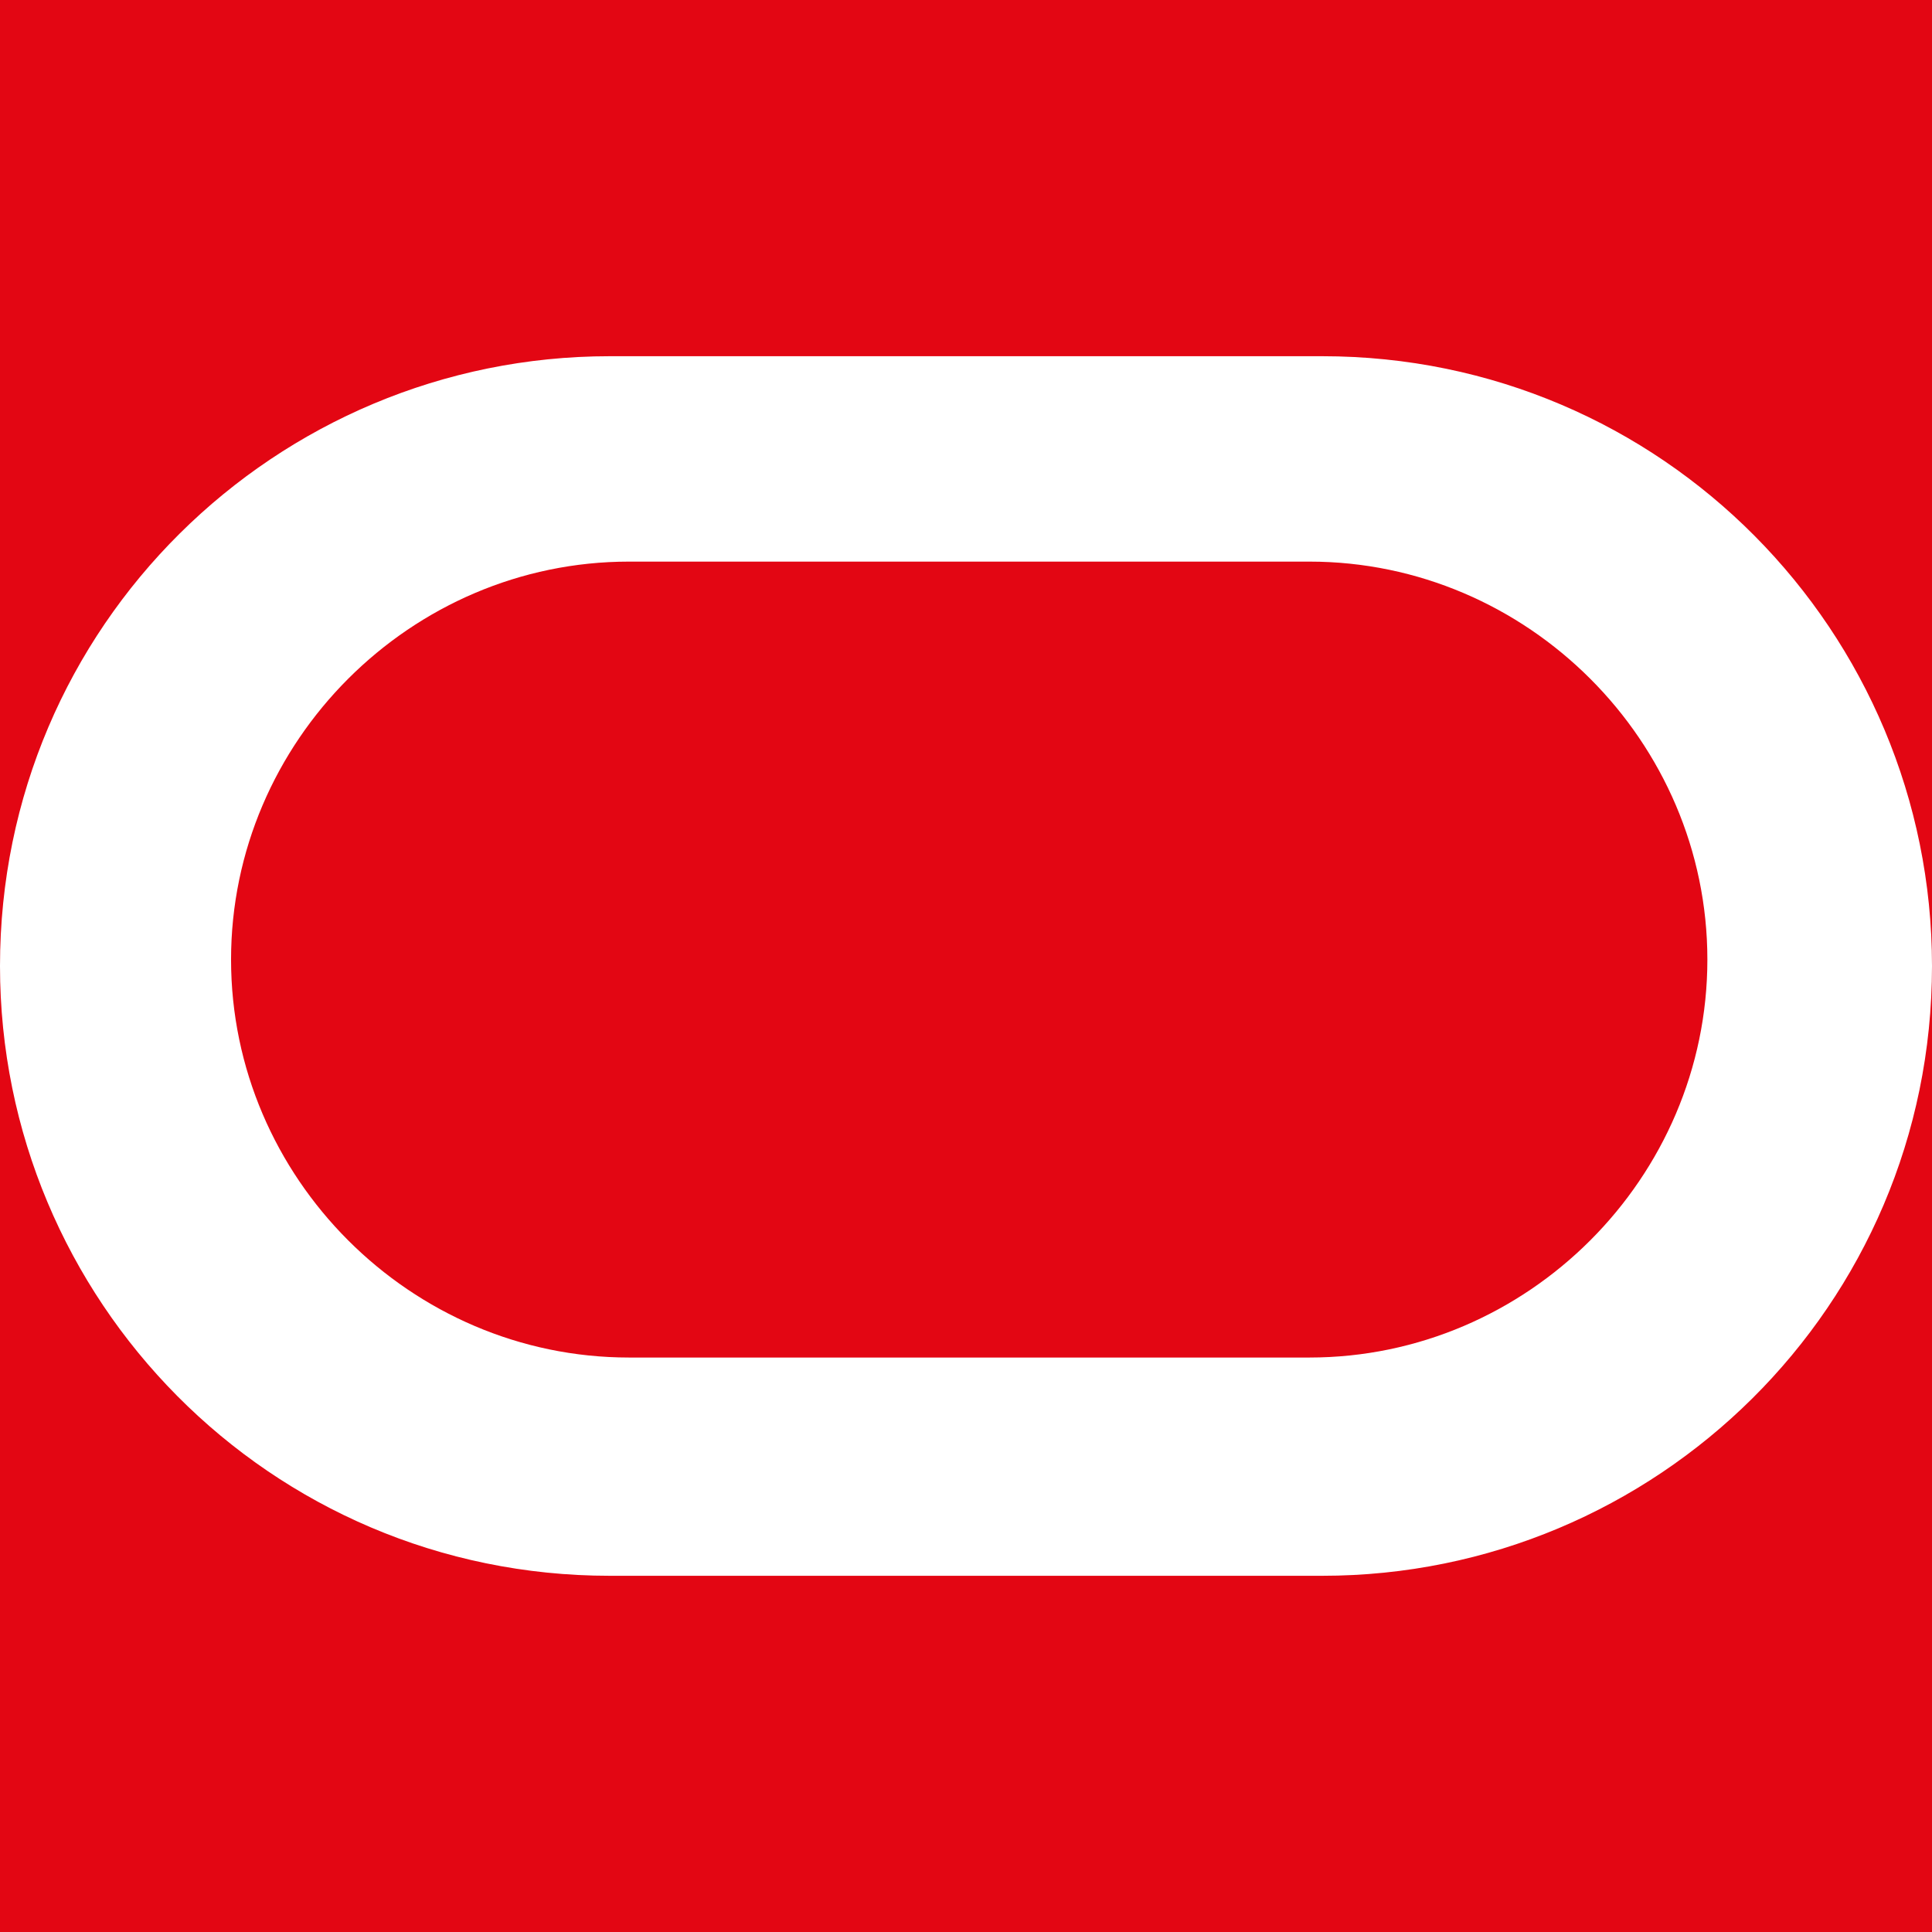
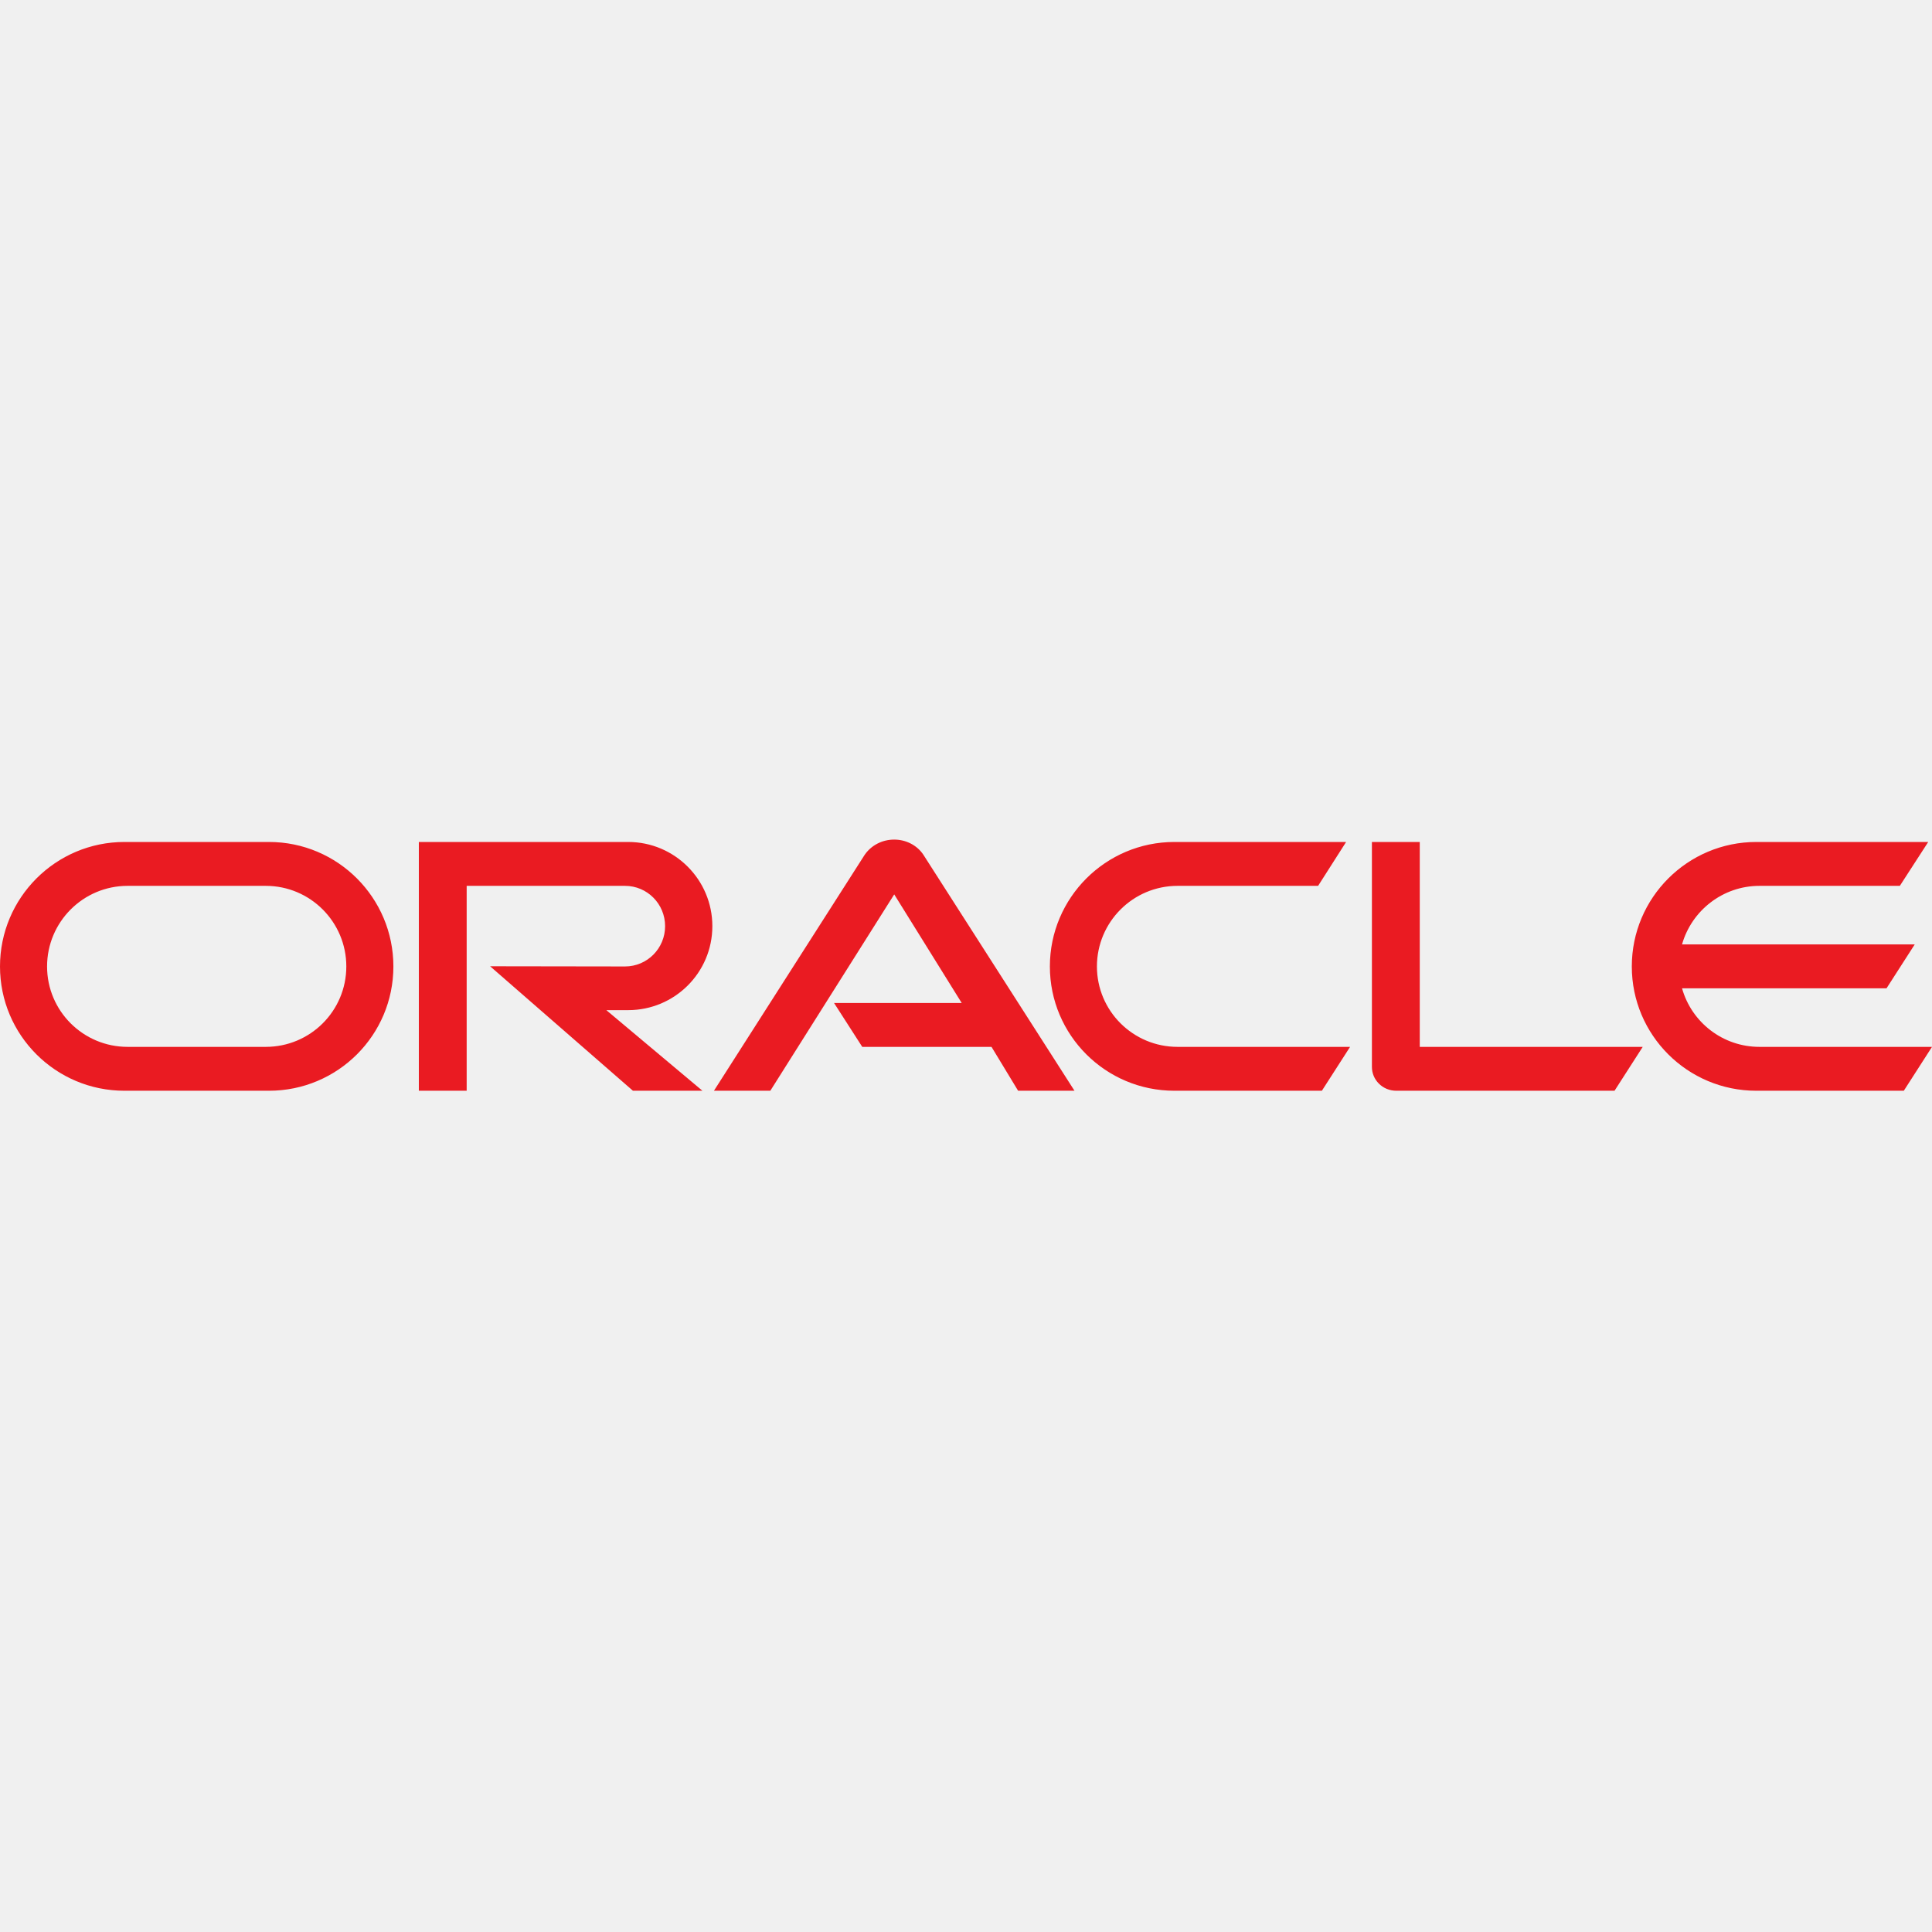
- <svg xmlns="http://www.w3.org/2000/svg" width="64" height="64">
-   <path d="M0 0h64v64H0z" fill="#e30613" />
-   <path d="M20.2 52.2C8.93 52.2 0 43.056 0 32c0-11.27 9.143-20.2 20.2-20.2h23.6C55.07 11.8 64 20.944 64 32c0 11.27-9.143 20.2-20.2 20.2zm23.176-7.23c7.23 0 13.183-5.953 13.183-13.183s-5.953-13.183-13.183-13.183H20.837c-7.23 0-13.183 5.953-13.183 13.183S13.608 44.97 20.837 44.97z" fill="#fff" />
+ <svg xmlns="http://www.w3.org/2000/svg" width="512px" height="512px" viewBox="0 -222.5 512 512" version="1.1" preserveAspectRatio="xMidYMid">
+   <g>
+     <path d="M221.034,43.303 L254.866,43.303 L236.977,14.522 L204.144,66.559 L189.202,66.559 L229.137,4.051 C230.873,1.526 233.767,0 236.977,0 C240.081,0 242.975,1.473 244.659,3.946 L284.752,66.559 L269.809,66.559 L262.759,54.931 L228.506,54.931 L221.034,43.303 L221.034,43.303 Z M376.251,54.931 L376.251,0.631 L363.571,0.631 L363.571,60.245 C363.571,61.876 364.202,63.455 365.412,64.665 C366.622,65.875 368.253,66.559 370.042,66.559 L427.867,66.559 L435.339,54.931 L376.251,54.931 L376.251,54.931 Z M166.472,45.197 C178.784,45.197 188.781,35.253 188.781,22.941 C188.781,10.628 178.784,0.631 166.472,0.631 L110.998,0.631 L110.998,66.559 L123.674,66.559 L123.674,12.26 L165.63,12.26 C171.523,12.26 176.258,17.048 176.258,22.941 C176.258,28.833 171.523,33.622 165.63,33.622 L129.883,33.569 L167.734,66.559 L186.15,66.559 L160.684,45.197 L166.472,45.197 L166.472,45.197 Z M32.969,66.559 C14.769,66.559 9.23705556e-14,51.827 9.23705556e-14,33.622 C9.23705556e-14,15.416 14.769,0.631 32.969,0.631 L71.289,0.631 C89.494,0.631 104.253,15.416 104.253,33.622 C104.253,51.827 89.494,66.559 71.289,66.559 L32.969,66.559 L32.969,66.559 Z M70.437,54.931 C82.228,54.931 91.778,45.407 91.778,33.622 C91.778,21.836 82.228,12.26 70.437,12.26 L33.816,12.26 C22.03,12.26 12.475,21.836 12.475,33.622 C12.475,45.407 22.03,54.931 33.816,54.931 L70.437,54.931 L70.437,54.931 Z M311.218,66.559 C293.013,66.559 278.228,51.827 278.228,33.622 C278.228,15.416 293.013,0.631 311.218,0.631 L356.731,0.631 L349.312,12.26 L312.06,12.26 C300.274,12.26 290.698,21.836 290.698,33.622 C290.698,45.407 300.274,54.931 312.06,54.931 L357.783,54.931 L350.311,66.559 L311.218,66.559 L311.218,66.559 Z M466.277,54.931 C456.543,54.931 448.282,48.407 445.757,39.409 L499.951,39.409 L507.422,27.781 L445.757,27.781 C448.282,18.836 456.543,12.26 466.277,12.26 L503.476,12.26 L511,0.631 L465.435,0.631 C447.23,0.631 432.445,15.416 432.445,33.622 C432.445,51.827 447.23,66.559 465.435,66.559 L504.529,66.559 L512,54.931 L466.277,54.931 L466.277,54.931 Z" fill="#EA1B22" />
+   </g>
</svg>
